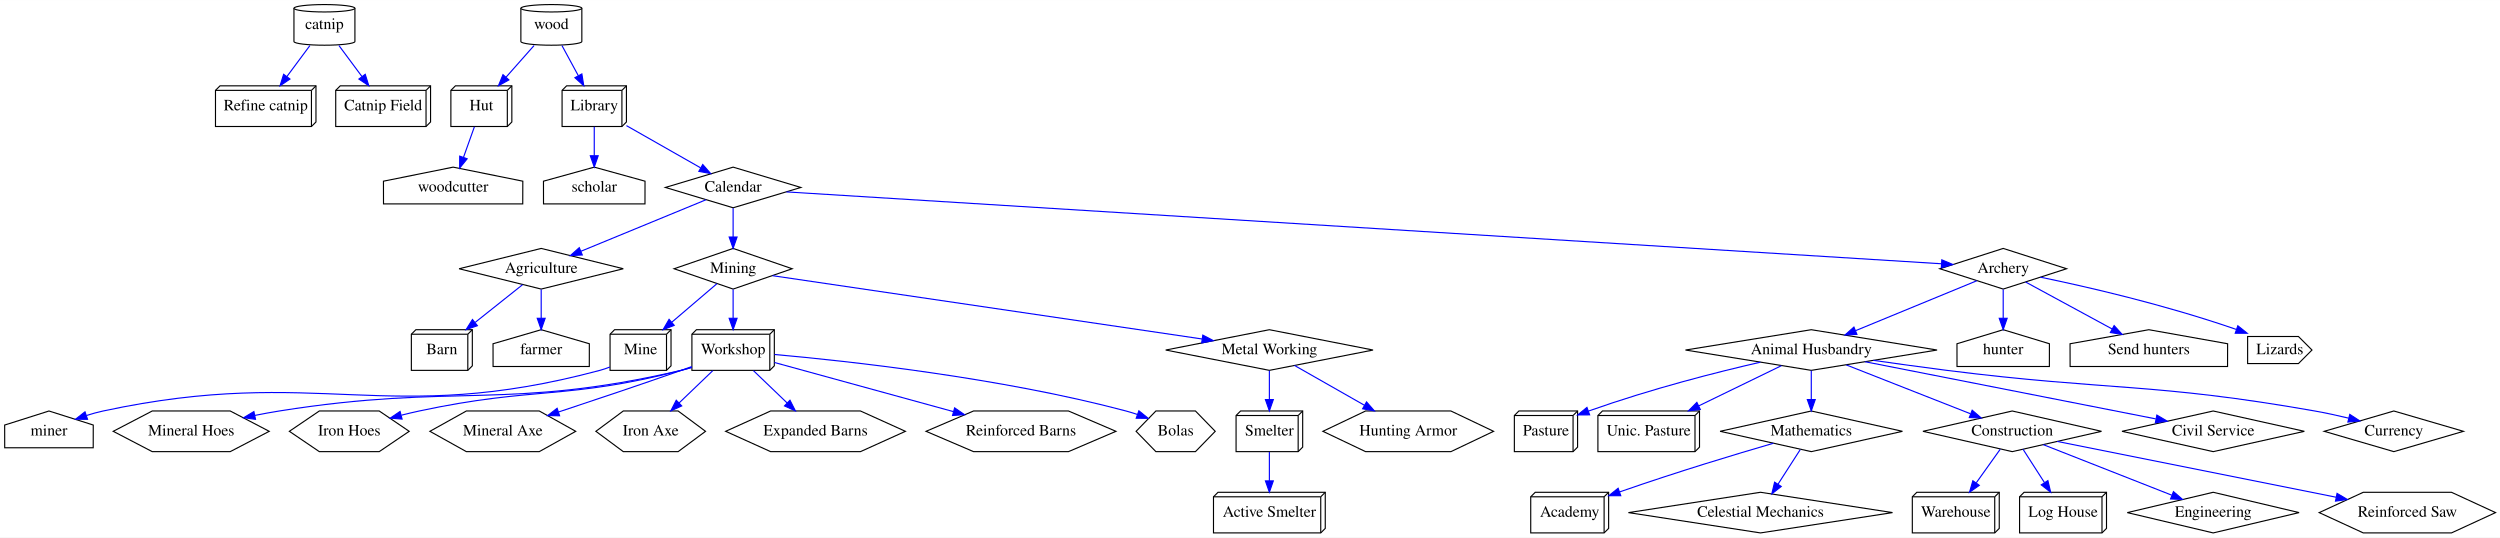
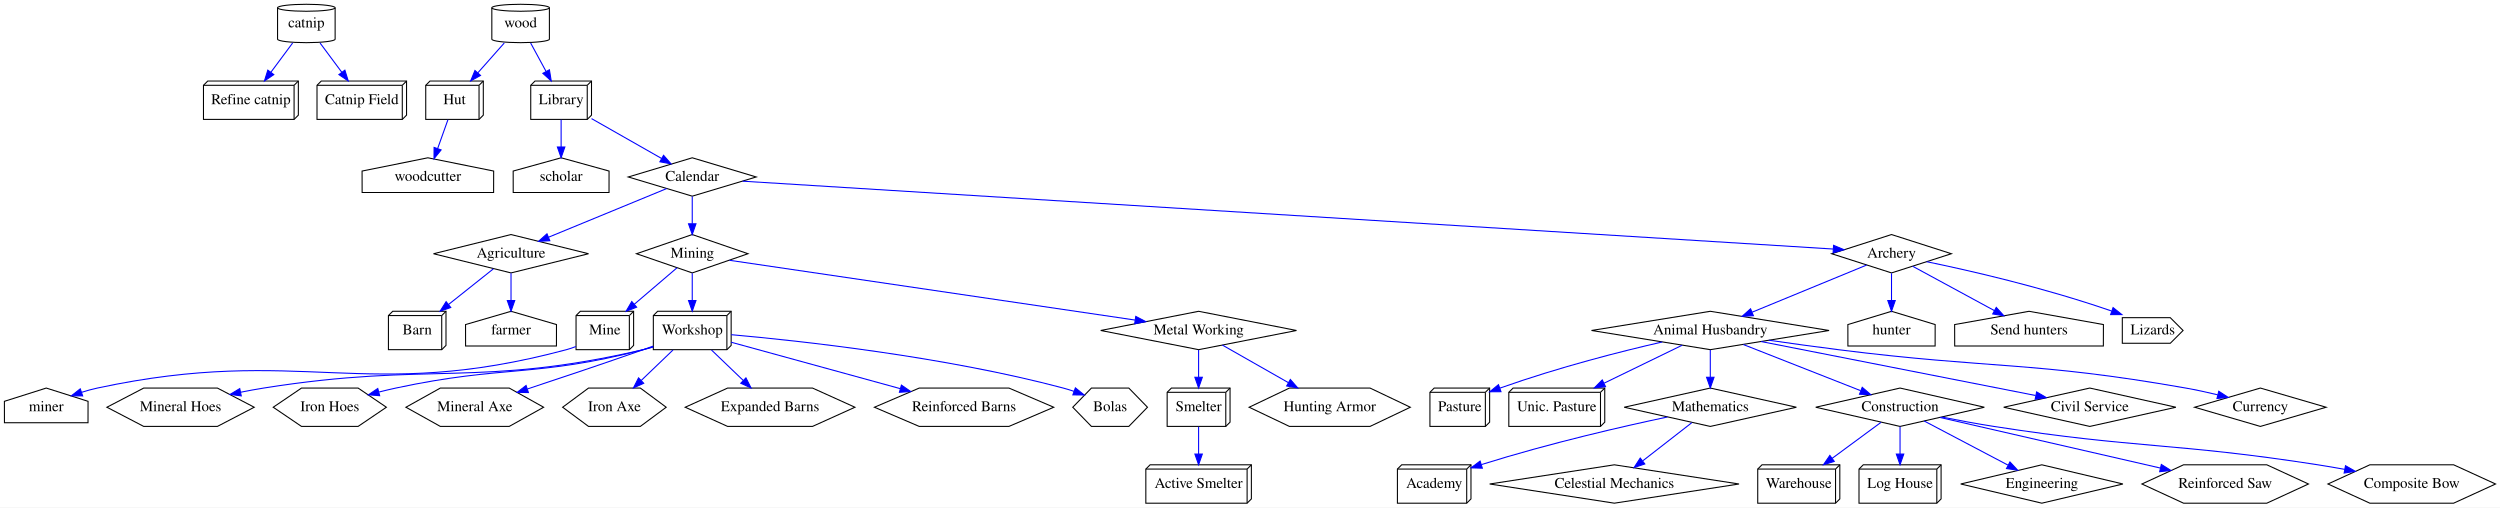
- <svg xmlns="http://www.w3.org/2000/svg" width="2214pt" height="476pt" viewBox="0.00 0.00 2214.42 476.00">
+ <svg xmlns="http://www.w3.org/2000/svg" width="2345pt" height="476pt" viewBox="0.00 0.00 2345.17 476.00">
  <g id="graph0" class="graph" transform="scale(1 1) rotate(0) translate(4 472)">
-     <polygon fill="white" stroke="transparent" points="-4,4 -4,-472 2210.42,-472 2210.42,4 -4,4" />
+     <polygon fill="white" stroke="transparent" points="-4,4 -4,-472 2341.17,-472 2341.17,4 -4,4" />
    <g id="node1" class="node">
      <path fill="none" stroke="black" d="M310.37,-464.73C310.37,-466.53 298.26,-468 283.37,-468 268.47,-468 256.37,-466.53 256.37,-464.73 256.37,-464.73 256.37,-435.27 256.37,-435.27 256.37,-433.47 268.47,-432 283.37,-432 298.26,-432 310.37,-433.47 310.37,-435.27 310.37,-435.27 310.37,-464.73 310.37,-464.73" />
      <path fill="none" stroke="black" d="M310.37,-464.73C310.37,-462.92 298.26,-461.45 283.37,-461.45 268.47,-461.45 256.37,-462.92 256.37,-464.73" />
      <text text-anchor="middle" x="283.37" y="-446.3" font-family="Times,serif" font-size="14.00">catnip</text>
    </g>
    <g id="node2" class="node">
      <polygon fill="none" stroke="black" points="275.87,-396 190.87,-396 186.87,-392 186.87,-360 271.87,-360 275.87,-364 275.87,-396" />
      <polyline fill="none" stroke="black" points="271.87,-392 186.87,-392 " />
      <polyline fill="none" stroke="black" points="271.87,-392 271.87,-360 " />
      <polyline fill="none" stroke="black" points="271.87,-392 275.87,-396 " />
      <text text-anchor="middle" x="231.37" y="-374.3" font-family="Times,serif" font-size="14.00">Refine catnip</text>
    </g>
    <g id="edge1" class="edge">
      <path fill="none" stroke="blue" d="M270.51,-431.7C264.34,-423.39 256.83,-413.28 250.04,-404.14" />
      <polygon fill="blue" stroke="blue" points="252.84,-402.04 244.07,-396.1 247.23,-406.22 252.84,-402.04" />
    </g>
    <g id="node3" class="node">
      <polygon fill="none" stroke="black" points="377.37,-396 297.37,-396 293.37,-392 293.37,-360 373.37,-360 377.37,-364 377.37,-396" />
      <polyline fill="none" stroke="black" points="373.37,-392 293.37,-392 " />
      <polyline fill="none" stroke="black" points="373.37,-392 373.37,-360 " />
      <polyline fill="none" stroke="black" points="373.37,-392 377.37,-396 " />
      <text text-anchor="middle" x="335.37" y="-374.3" font-family="Times,serif" font-size="14.00">Catnip Field</text>
    </g>
    <g id="edge2" class="edge">
      <path fill="none" stroke="blue" d="M296.22,-431.7C302.39,-423.39 309.9,-413.28 316.69,-404.14" />
      <polygon fill="blue" stroke="blue" points="319.51,-406.22 322.66,-396.1 313.89,-402.04 319.51,-406.22" />
    </g>
    <g id="node4" class="node">
      <path fill="none" stroke="black" d="M511.37,-464.73C511.37,-466.53 499.26,-468 484.37,-468 469.47,-468 457.37,-466.53 457.37,-464.73 457.37,-464.73 457.37,-435.27 457.37,-435.27 457.37,-433.47 469.47,-432 484.37,-432 499.26,-432 511.37,-433.47 511.37,-435.27 511.37,-435.27 511.37,-464.73 511.37,-464.73" />
      <path fill="none" stroke="black" d="M511.37,-464.73C511.37,-462.92 499.26,-461.45 484.37,-461.45 469.47,-461.45 457.37,-462.92 457.37,-464.73" />
      <text text-anchor="middle" x="484.37" y="-446.3" font-family="Times,serif" font-size="14.00">wood</text>
    </g>
    <g id="node5" class="node">
      <polygon fill="none" stroke="black" points="449.37,-396 399.37,-396 395.37,-392 395.37,-360 445.37,-360 449.37,-364 449.37,-396" />
      <polyline fill="none" stroke="black" points="445.37,-392 395.37,-392 " />
      <polyline fill="none" stroke="black" points="445.37,-392 445.37,-360 " />
      <polyline fill="none" stroke="black" points="445.37,-392 449.37,-396 " />
      <text text-anchor="middle" x="422.37" y="-374.3" font-family="Times,serif" font-size="14.00">Hut</text>
    </g>
    <g id="edge3" class="edge">
      <path fill="none" stroke="blue" d="M469.04,-431.7C461.61,-423.3 452.54,-413.07 444.39,-403.86" />
      <polygon fill="blue" stroke="blue" points="446.77,-401.27 437.51,-396.1 441.53,-405.91 446.77,-401.27" />
    </g>
    <g id="node6" class="node">
      <polygon fill="none" stroke="black" points="550.87,-396 497.87,-396 493.87,-392 493.87,-360 546.87,-360 550.87,-364 550.87,-396" />
      <polyline fill="none" stroke="black" points="546.87,-392 493.87,-392 " />
      <polyline fill="none" stroke="black" points="546.87,-392 546.87,-360 " />
      <polyline fill="none" stroke="black" points="546.87,-392 550.87,-396 " />
      <text text-anchor="middle" x="522.37" y="-374.3" font-family="Times,serif" font-size="14.00">Library</text>
    </g>
    <g id="edge4" class="edge">
      <path fill="none" stroke="blue" d="M493.76,-431.7C498.13,-423.64 503.42,-413.89 508.26,-404.98" />
      <polygon fill="blue" stroke="blue" points="511.39,-406.56 513.08,-396.1 505.23,-403.22 511.39,-406.56" />
    </g>
    <g id="node23" class="node">
      <polygon fill="none" stroke="black" points="459.09,-311.56 397.37,-324 335.65,-311.56 335.7,-291.44 459.03,-291.44 459.09,-311.56" />
      <text text-anchor="middle" x="397.37" y="-302.3" font-family="Times,serif" font-size="14.00">woodcutter</text>
    </g>
    <g id="edge15" class="edge">
      <path fill="none" stroke="blue" d="M416.19,-359.7C413.29,-351.58 409.77,-341.74 406.57,-332.76" />
      <polygon fill="blue" stroke="blue" points="409.79,-331.38 403.13,-323.14 403.2,-333.74 409.79,-331.38" />
    </g>
    <g id="node24" class="node">
      <polygon fill="none" stroke="black" points="567.34,-311.56 522.37,-324 477.39,-311.56 477.43,-291.44 567.3,-291.44 567.34,-311.56" />
      <text text-anchor="middle" x="522.37" y="-302.3" font-family="Times,serif" font-size="14.00">scholar</text>
    </g>
    <g id="edge16" class="edge">
      <path fill="none" stroke="blue" d="M522.37,-359.7C522.37,-351.98 522.37,-342.71 522.37,-334.11" />
      <polygon fill="blue" stroke="blue" points="525.87,-334.1 522.37,-324.1 518.87,-334.1 525.87,-334.1" />
    </g>
    <g id="node31" class="node">
      <polygon fill="none" stroke="black" points="645.37,-324 585.37,-306 645.37,-288 705.36,-306 645.37,-324" />
      <text text-anchor="middle" x="645.37" y="-302.3" font-family="Times,serif" font-size="14.00">Calendar</text>
    </g>
    <g id="edge22" class="edge">
      <path fill="none" stroke="blue" d="M550.89,-360.76C570.62,-349.54 596.77,-334.65 616.56,-323.39" />
      <polygon fill="blue" stroke="blue" points="618.47,-326.33 625.43,-318.34 615.01,-320.25 618.47,-326.33" />
    </g>
    <g id="node7" class="node">
      <polygon fill="none" stroke="black" points="475.37,-252 402.64,-234 475.37,-216 548.09,-234 475.37,-252" />
      <text text-anchor="middle" x="475.37" y="-230.3" font-family="Times,serif" font-size="14.00">Agriculture</text>
    </g>
    <g id="node8" class="node">
      <polygon fill="none" stroke="black" points="414.37,-180 364.37,-180 360.37,-176 360.37,-144 410.37,-144 414.37,-148 414.37,-180" />
      <polyline fill="none" stroke="black" points="410.37,-176 360.37,-176 " />
      <polyline fill="none" stroke="black" points="410.37,-176 410.37,-144 " />
      <polyline fill="none" stroke="black" points="410.37,-176 414.37,-180 " />
      <text text-anchor="middle" x="387.37" y="-158.3" font-family="Times,serif" font-size="14.00">Barn</text>
    </g>
    <g id="edge5" class="edge">
      <path fill="none" stroke="blue" d="M458.81,-219.83C446.99,-210.43 430.77,-197.53 416.77,-186.39" />
      <polygon fill="blue" stroke="blue" points="418.84,-183.57 408.84,-180.08 414.49,-189.05 418.84,-183.57" />
    </g>
    <g id="node25" class="node">
      <polygon fill="none" stroke="black" points="518.02,-167.56 475.37,-180 432.71,-167.56 432.75,-147.44 517.98,-147.44 518.02,-167.56" />
      <text text-anchor="middle" x="475.37" y="-158.3" font-family="Times,serif" font-size="14.00">farmer</text>
    </g>
    <g id="edge17" class="edge">
      <path fill="none" stroke="blue" d="M475.37,-215.7C475.37,-207.98 475.37,-198.71 475.37,-190.11" />
      <polygon fill="blue" stroke="blue" points="478.87,-190.1 475.37,-180.1 471.87,-190.1 478.87,-190.1" />
    </g>
    <g id="node9" class="node">
      <polygon fill="none" stroke="black" points="645.37,-252 593.08,-234 645.37,-216 697.65,-234 645.37,-252" />
      <text text-anchor="middle" x="645.37" y="-230.3" font-family="Times,serif" font-size="14.00">Mining</text>
    </g>
    <g id="node10" class="node">
      <polygon fill="none" stroke="black" points="590.37,-180 540.37,-180 536.37,-176 536.37,-144 586.37,-144 590.37,-148 590.37,-180" />
      <polyline fill="none" stroke="black" points="586.37,-176 536.37,-176 " />
      <polyline fill="none" stroke="black" points="586.37,-176 586.37,-144 " />
      <polyline fill="none" stroke="black" points="586.37,-176 590.37,-180 " />
      <text text-anchor="middle" x="563.37" y="-158.3" font-family="Times,serif" font-size="14.00">Mine</text>
    </g>
    <g id="edge6" class="edge">
      <path fill="none" stroke="blue" d="M631.08,-220.81C620.03,-211.38 604.4,-198.03 590.94,-186.54" />
      <polygon fill="blue" stroke="blue" points="593.2,-183.87 583.32,-180.03 588.65,-189.19 593.2,-183.87" />
    </g>
    <g id="node11" class="node">
      <polygon fill="none" stroke="black" points="681.87,-180 612.87,-180 608.87,-176 608.87,-144 677.87,-144 681.87,-148 681.87,-180" />
      <polyline fill="none" stroke="black" points="677.87,-176 608.87,-176 " />
      <polyline fill="none" stroke="black" points="677.87,-176 677.87,-144 " />
      <polyline fill="none" stroke="black" points="677.87,-176 681.87,-180 " />
      <text text-anchor="middle" x="645.37" y="-158.3" font-family="Times,serif" font-size="14.00">Workshop</text>
    </g>
    <g id="edge7" class="edge">
      <path fill="none" stroke="blue" d="M645.37,-215.7C645.37,-207.98 645.37,-198.71 645.37,-190.11" />
      <polygon fill="blue" stroke="blue" points="648.87,-190.1 645.37,-180.1 641.87,-190.1 648.87,-190.1" />
    </g>
    <g id="node12" class="node">
      <polygon fill="none" stroke="black" points="1120.37,-180 1028.53,-162 1120.37,-144 1212.2,-162 1120.37,-180" />
      <text text-anchor="middle" x="1120.37" y="-158.3" font-family="Times,serif" font-size="14.00">Metal Working</text>
    </g>
    <g id="edge27" class="edge">
      <path fill="none" stroke="blue" d="M680.29,-227.85C760.87,-215.98 960.51,-186.56 1060.83,-171.77" />
      <polygon fill="blue" stroke="blue" points="1061.42,-175.22 1070.8,-170.3 1060.4,-168.3 1061.42,-175.22" />
    </g>
    <g id="node28" class="node">
      <polygon fill="none" stroke="black" points="78.6,-95.56 39.37,-108 0.13,-95.56 0.17,-75.44 78.56,-75.44 78.6,-95.56" />
      <text text-anchor="middle" x="39.37" y="-86.3" font-family="Times,serif" font-size="14.00">miner</text>
    </g>
    <g id="edge19" class="edge">
      <path fill="none" stroke="blue" d="M536.23,-146.95C533.29,-145.8 530.3,-144.79 527.37,-144 337.82,-93.29 279.22,-149.1 87.37,-108 82.54,-106.97 77.54,-105.58 72.66,-104.03" />
      <polygon fill="blue" stroke="blue" points="73.54,-100.63 62.94,-100.72 71.28,-107.26 73.54,-100.63" />
    </g>
    <g id="node36" class="node">
      <polygon fill="none" stroke="black" points="234.46,-90 199.91,-108 130.82,-108 96.28,-90 130.82,-72 199.91,-72 234.46,-90" />
      <text text-anchor="middle" x="165.37" y="-86.3" font-family="Times,serif" font-size="14.00">Mineral Hoes</text>
    </g>
    <g id="edge34" class="edge">
      <path fill="none" stroke="blue" d="M608.71,-146.52C605.58,-145.57 602.43,-144.71 599.37,-144 444.43,-108.15 400.42,-132.97 243.37,-108 236.31,-106.88 228.93,-105.52 221.64,-104.06" />
      <polygon fill="blue" stroke="blue" points="222.31,-100.63 211.81,-102.03 220.89,-107.48 222.31,-100.63" />
    </g>
    <g id="node37" class="node">
      <polygon fill="none" stroke="black" points="358.44,-90 331.9,-108 278.83,-108 252.3,-90 278.83,-72 331.9,-72 358.44,-90" />
      <text text-anchor="middle" x="305.37" y="-86.3" font-family="Times,serif" font-size="14.00">Iron Hoes</text>
    </g>
    <g id="edge35" class="edge">
      <path fill="none" stroke="blue" d="M608.66,-146.7C605.54,-145.71 602.41,-144.79 599.37,-144 498.37,-117.78 469.4,-129.83 367.37,-108 362.24,-106.9 356.92,-105.64 351.63,-104.3" />
      <polygon fill="blue" stroke="blue" points="352.15,-100.82 341.59,-101.67 350.37,-107.59 352.15,-100.82" />
    </g>
    <g id="node38" class="node">
      <polygon fill="none" stroke="black" points="505.95,-90 473.66,-108 409.07,-108 376.78,-90 409.07,-72 473.66,-72 505.95,-90" />
      <text text-anchor="middle" x="441.37" y="-86.3" font-family="Times,serif" font-size="14.00">Mineral Axe</text>
    </g>
    <g id="edge36" class="edge">
      <path fill="none" stroke="blue" d="M608.74,-147.35C605.58,-146.21 602.42,-145.08 599.37,-144 563.17,-131.24 522.06,-117.48 490.85,-107.17" />
      <polygon fill="blue" stroke="blue" points="491.68,-103.76 481.09,-103.95 489.49,-110.41 491.68,-103.76" />
    </g>
    <g id="node39" class="node">
      <polygon fill="none" stroke="black" points="620.93,-90 596.65,-108 548.08,-108 523.8,-90 548.08,-72 596.65,-72 620.93,-90" />
      <text text-anchor="middle" x="572.37" y="-86.3" font-family="Times,serif" font-size="14.00">Iron Axe</text>
    </g>
    <g id="edge37" class="edge">
      <path fill="none" stroke="blue" d="M627.32,-143.7C618.3,-135.05 607.25,-124.45 597.42,-115.03" />
      <polygon fill="blue" stroke="blue" points="599.84,-112.5 590.2,-108.1 595,-117.55 599.84,-112.5" />
    </g>
    <g id="node40" class="node">
      <polygon fill="none" stroke="black" points="797.97,-90 758.17,-108 678.56,-108 638.76,-90 678.56,-72 758.17,-72 797.97,-90" />
      <text text-anchor="middle" x="718.37" y="-86.3" font-family="Times,serif" font-size="14.00">Expanded Barns</text>
    </g>
    <g id="edge38" class="edge">
      <path fill="none" stroke="blue" d="M663.41,-143.7C672.43,-135.05 683.48,-124.45 693.31,-115.03" />
      <polygon fill="blue" stroke="blue" points="695.73,-117.55 700.53,-108.1 690.89,-112.5 695.73,-117.55" />
    </g>
    <g id="node41" class="node">
      <polygon fill="none" stroke="black" points="984.47,-90 942.42,-108 858.31,-108 816.26,-90 858.31,-72 942.42,-72 984.47,-90" />
      <text text-anchor="middle" x="900.37" y="-86.3" font-family="Times,serif" font-size="14.00">Reinforced Barns</text>
    </g>
    <g id="edge39" class="edge">
      <path fill="none" stroke="blue" d="M681.9,-150.97C723.26,-139.62 791.26,-120.95 840.42,-107.46" />
      <polygon fill="blue" stroke="blue" points="841.58,-110.77 850.3,-104.74 839.73,-104.02 841.58,-110.77" />
    </g>
    <g id="node42" class="node">
      <polygon fill="none" stroke="black" points="1072.41,-90 1054.89,-108 1019.84,-108 1002.32,-90 1019.84,-72 1054.89,-72 1072.41,-90" />
      <text text-anchor="middle" x="1037.37" y="-86.3" font-family="Times,serif" font-size="14.00">Bolas</text>
    </g>
    <g id="edge40" class="edge">
      <path fill="none" stroke="blue" d="M681.97,-158.06C745.98,-152.35 882.04,-137.61 993.37,-108 996.71,-107.11 1000.15,-106.05 1003.57,-104.9" />
      <polygon fill="blue" stroke="blue" points="1004.79,-108.18 1013.01,-101.49 1002.42,-101.6 1004.79,-108.18" />
    </g>
    <g id="node13" class="node">
      <polygon fill="none" stroke="black" points="1149.87,-108 1094.87,-108 1090.87,-104 1090.87,-72 1145.87,-72 1149.87,-76 1149.87,-108" />
      <polyline fill="none" stroke="black" points="1145.87,-104 1090.87,-104 " />
      <polyline fill="none" stroke="black" points="1145.87,-104 1145.87,-72 " />
      <polyline fill="none" stroke="black" points="1145.87,-104 1149.87,-108 " />
      <text text-anchor="middle" x="1120.37" y="-86.3" font-family="Times,serif" font-size="14.00">Smelter</text>
    </g>
    <g id="edge8" class="edge">
      <path fill="none" stroke="blue" d="M1120.37,-143.7C1120.37,-135.98 1120.37,-126.71 1120.37,-118.11" />
      <polygon fill="blue" stroke="blue" points="1123.87,-118.1 1120.37,-108.1 1116.87,-118.1 1123.87,-118.1" />
    </g>
    <g id="node43" class="node">
      <polygon fill="none" stroke="black" points="1318.96,-90 1281.16,-108 1205.57,-108 1167.77,-90 1205.57,-72 1281.16,-72 1318.96,-90" />
      <text text-anchor="middle" x="1243.37" y="-86.3" font-family="Times,serif" font-size="14.00">Hunting Armor</text>
    </g>
    <g id="edge41" class="edge">
      <path fill="none" stroke="blue" d="M1142.64,-148.32C1159.89,-138.51 1184.2,-124.67 1204.62,-113.05" />
      <polygon fill="blue" stroke="blue" points="1206.43,-116.05 1213.39,-108.06 1202.97,-109.96 1206.43,-116.05" />
    </g>
    <g id="node14" class="node">
      <polygon fill="none" stroke="black" points="1169.87,-36 1074.87,-36 1070.87,-32 1070.87,0 1165.87,0 1169.87,-4 1169.87,-36" />
      <polyline fill="none" stroke="black" points="1165.87,-32 1070.87,-32 " />
      <polyline fill="none" stroke="black" points="1165.87,-32 1165.87,0 " />
      <polyline fill="none" stroke="black" points="1165.87,-32 1169.87,-36 " />
      <text text-anchor="middle" x="1120.37" y="-14.3" font-family="Times,serif" font-size="14.00">Active Smelter</text>
    </g>
    <g id="edge9" class="edge">
      <path fill="none" stroke="blue" d="M1120.37,-71.7C1120.37,-63.98 1120.37,-54.71 1120.37,-46.11" />
      <polygon fill="blue" stroke="blue" points="1123.87,-46.1 1120.37,-36.1 1116.87,-46.1 1123.87,-46.1" />
    </g>
    <g id="node15" class="node">
      <polygon fill="none" stroke="black" points="1600.37,-180 1488.93,-162 1600.37,-144 1711.8,-162 1600.37,-180" />
      <text text-anchor="middle" x="1600.37" y="-158.3" font-family="Times,serif" font-size="14.00">Animal Husbandry</text>
    </g>
    <g id="node16" class="node">
      <polygon fill="none" stroke="black" points="1393.37,-108 1341.37,-108 1337.37,-104 1337.37,-72 1389.37,-72 1393.37,-76 1393.37,-108" />
      <polyline fill="none" stroke="black" points="1389.37,-104 1337.37,-104 " />
      <polyline fill="none" stroke="black" points="1389.37,-104 1389.37,-72 " />
      <polyline fill="none" stroke="black" points="1389.37,-104 1393.37,-108 " />
      <text text-anchor="middle" x="1365.37" y="-86.3" font-family="Times,serif" font-size="14.00">Pasture</text>
    </g>
    <g id="edge10" class="edge">
      <path fill="none" stroke="blue" d="M1555.27,-151.23C1516.84,-142.39 1460.12,-128.13 1402.99,-107.93" />
      <polygon fill="blue" stroke="blue" points="1404.04,-104.58 1393.44,-104.5 1401.67,-111.17 1404.04,-104.58" />
    </g>
    <g id="node17" class="node">
      <polygon fill="none" stroke="black" points="1501.37,-108 1415.37,-108 1411.37,-104 1411.37,-72 1497.37,-72 1501.37,-76 1501.37,-108" />
      <polyline fill="none" stroke="black" points="1497.37,-104 1411.37,-104 " />
      <polyline fill="none" stroke="black" points="1497.37,-104 1497.37,-72 " />
      <polyline fill="none" stroke="black" points="1497.37,-104 1501.37,-108 " />
      <text text-anchor="middle" x="1456.37" y="-86.3" font-family="Times,serif" font-size="14.00">Unic. Pasture</text>
    </g>
    <g id="edge11" class="edge">
      <path fill="none" stroke="blue" d="M1573.95,-148.16C1553.52,-138.23 1524.78,-124.26 1500.82,-112.61" />
      <polygon fill="blue" stroke="blue" points="1502.09,-109.34 1491.57,-108.11 1499.03,-115.63 1502.09,-109.34" />
    </g>
    <g id="node18" class="node">
      <polygon fill="none" stroke="black" points="1600.37,-108 1519.59,-90 1600.37,-72 1681.14,-90 1600.37,-108" />
      <text text-anchor="middle" x="1600.37" y="-86.3" font-family="Times,serif" font-size="14.00">Mathematics</text>
    </g>
    <g id="edge29" class="edge">
      <path fill="none" stroke="blue" d="M1600.37,-143.7C1600.37,-135.98 1600.37,-126.71 1600.37,-118.11" />
      <polygon fill="blue" stroke="blue" points="1603.87,-118.1 1600.37,-108.1 1596.87,-118.1 1603.87,-118.1" />
    </g>
    <g id="node20" class="node">
      <polygon fill="none" stroke="black" points="1778.37,-108 1699.27,-90 1778.37,-72 1857.46,-90 1778.37,-108" />
      <text text-anchor="middle" x="1778.37" y="-86.3" font-family="Times,serif" font-size="14.00">Construction</text>
    </g>
    <g id="edge30" class="edge">
      <path fill="none" stroke="blue" d="M1631.37,-148.81C1661.97,-136.77 1708.77,-118.37 1741.32,-105.57" />
      <polygon fill="blue" stroke="blue" points="1742.9,-108.71 1750.92,-101.79 1740.34,-102.19 1742.9,-108.71" />
    </g>
    <g id="node32" class="node">
      <polygon fill="none" stroke="black" points="1956.37,-108 1875.59,-90 1956.37,-72 2037.14,-90 1956.37,-108" />
      <text text-anchor="middle" x="1956.37" y="-86.3" font-family="Times,serif" font-size="14.00">Civil Service</text>
    </g>
    <g id="edge28" class="edge">
      <path fill="none" stroke="blue" d="M1648.01,-151.63C1715.05,-138.45 1836.7,-114.53 1905.46,-101.01" />
      <polygon fill="blue" stroke="blue" points="1906.48,-104.38 1915.62,-99.01 1905.13,-97.51 1906.48,-104.38" />
    </g>
    <g id="node33" class="node">
      <polygon fill="none" stroke="black" points="2116.37,-108 2054.7,-90 2116.37,-72 2178.03,-90 2116.37,-108" />
      <text text-anchor="middle" x="2116.37" y="-86.3" font-family="Times,serif" font-size="14.00">Currency</text>
    </g>
    <g id="edge31" class="edge">
      <path fill="none" stroke="blue" d="M1655.28,-152.86C1675.7,-149.93 1699.07,-146.68 1720.37,-144 1864.99,-125.77 1902.8,-133.25 2046.37,-108 2056.15,-106.28 2066.6,-103.99 2076.36,-101.65" />
      <polygon fill="blue" stroke="blue" points="2077.35,-105.01 2086.22,-99.22 2075.68,-98.21 2077.35,-105.01" />
    </g>
    <g id="node19" class="node">
-       <polygon fill="none" stroke="black" points="1420.87,-36 1355.87,-36 1351.87,-32 1351.87,0 1416.87,0 1420.87,-4 1420.87,-36" />
-       <polyline fill="none" stroke="black" points="1416.87,-32 1351.87,-32 " />
-       <polyline fill="none" stroke="black" points="1416.87,-32 1416.87,0 " />
-       <polyline fill="none" stroke="black" points="1416.87,-32 1420.87,-36 " />
-       <text text-anchor="middle" x="1386.37" y="-14.3" font-family="Times,serif" font-size="14.00">Academy</text>
+       <polygon fill="none" stroke="black" points="1375.87,-36 1310.87,-36 1306.87,-32 1306.87,0 1371.87,0 1375.87,-4 1375.87,-36" />
+       <polyline fill="none" stroke="black" points="1371.87,-32 1306.87,-32 " />
+       <polyline fill="none" stroke="black" points="1371.87,-32 1371.87,0 " />
+       <polyline fill="none" stroke="black" points="1371.87,-32 1375.87,-36 " />
+       <text text-anchor="middle" x="1341.37" y="-14.3" font-family="Times,serif" font-size="14.00">Academy</text>
    </g>
    <g id="edge12" class="edge">
-       <path fill="none" stroke="blue" d="M1566.7,-79.39C1534.06,-69.89 1482.99,-54.55 1430.77,-36.38" />
-       <polygon fill="blue" stroke="blue" points="1431.61,-32.97 1421.01,-32.96 1429.29,-39.57 1431.61,-32.97" />
+       <path fill="none" stroke="blue" d="M1560.1,-80.84C1518.43,-72.01 1451.36,-56.75 1385.64,-36.21" />
+       <polygon fill="blue" stroke="blue" points="1386.54,-32.83 1375.95,-33.14 1384.43,-39.5 1386.54,-32.83" />
    </g>
    <g id="node34" class="node">
-       <polygon fill="none" stroke="black" points="1555.37,-36 1438.4,-18 1555.37,0 1672.33,-18 1555.37,-36" />
-       <text text-anchor="middle" x="1555.37" y="-14.3" font-family="Times,serif" font-size="14.00">Celestial Mechanics</text>
+       <polygon fill="none" stroke="black" points="1510.37,-36 1393.4,-18 1510.37,0 1627.33,-18 1510.37,-36" />
+       <text text-anchor="middle" x="1510.37" y="-14.3" font-family="Times,serif" font-size="14.00">Celestial Mechanics</text>
    </g>
    <g id="edge32" class="edge">
-       <path fill="none" stroke="blue" d="M1590.6,-73.81C1584.84,-64.85 1577.43,-53.32 1570.88,-43.14" />
-       <polygon fill="blue" stroke="blue" points="1573.77,-41.16 1565.42,-34.64 1567.89,-44.95 1573.77,-41.16" />
+       <path fill="none" stroke="blue" d="M1583.01,-75.5C1570.03,-65.41 1552.04,-51.41 1537.21,-39.88" />
+       <polygon fill="blue" stroke="blue" points="1538.95,-36.8 1528.9,-33.42 1534.65,-42.32 1538.95,-36.8" />
    </g>
    <g id="node21" class="node">
-       <polygon fill="none" stroke="black" points="1766.87,-36 1693.87,-36 1689.87,-32 1689.87,0 1762.87,0 1766.87,-4 1766.87,-36" />
-       <polyline fill="none" stroke="black" points="1762.87,-32 1689.87,-32 " />
-       <polyline fill="none" stroke="black" points="1762.87,-32 1762.87,0 " />
-       <polyline fill="none" stroke="black" points="1762.87,-32 1766.87,-36 " />
-       <text text-anchor="middle" x="1728.37" y="-14.3" font-family="Times,serif" font-size="14.00">Warehouse</text>
+       <polygon fill="none" stroke="black" points="1721.87,-36 1648.87,-36 1644.87,-32 1644.87,0 1717.87,0 1721.87,-4 1721.87,-36" />
+       <polyline fill="none" stroke="black" points="1717.87,-32 1644.87,-32 " />
+       <polyline fill="none" stroke="black" points="1717.87,-32 1717.87,0 " />
+       <polyline fill="none" stroke="black" points="1717.87,-32 1721.87,-36 " />
+       <text text-anchor="middle" x="1683.37" y="-14.3" font-family="Times,serif" font-size="14.00">Warehouse</text>
    </g>
    <g id="edge13" class="edge">
-       <path fill="none" stroke="blue" d="M1767.76,-74.15C1761.6,-65.53 1753.66,-54.42 1746.53,-44.43" />
-       <polygon fill="blue" stroke="blue" points="1749.2,-42.14 1740.54,-36.04 1743.5,-46.21 1749.2,-42.14" />
+       <path fill="none" stroke="blue" d="M1760.5,-75.83C1747.62,-66.34 1729.9,-53.29 1714.69,-42.08" />
+       <polygon fill="blue" stroke="blue" points="1716.67,-39.2 1706.55,-36.08 1712.52,-44.83 1716.67,-39.2" />
    </g>
    <g id="node22" class="node">
-       <polygon fill="none" stroke="black" points="1861.87,-36 1788.87,-36 1784.87,-32 1784.87,0 1857.87,0 1861.87,-4 1861.87,-36" />
-       <polyline fill="none" stroke="black" points="1857.87,-32 1784.87,-32 " />
-       <polyline fill="none" stroke="black" points="1857.87,-32 1857.87,0 " />
-       <polyline fill="none" stroke="black" points="1857.87,-32 1861.87,-36 " />
-       <text text-anchor="middle" x="1823.37" y="-14.3" font-family="Times,serif" font-size="14.00">Log House</text>
+       <polygon fill="none" stroke="black" points="1816.87,-36 1743.87,-36 1739.87,-32 1739.87,0 1812.87,0 1816.87,-4 1816.87,-36" />
+       <polyline fill="none" stroke="black" points="1812.87,-32 1739.87,-32 " />
+       <polyline fill="none" stroke="black" points="1812.87,-32 1812.87,0 " />
+       <polyline fill="none" stroke="black" points="1812.87,-32 1816.87,-36 " />
+       <text text-anchor="middle" x="1778.37" y="-14.3" font-family="Times,serif" font-size="14.00">Log House</text>
    </g>
    <g id="edge14" class="edge">
-       <path fill="none" stroke="blue" d="M1787.91,-74.15C1793.4,-65.61 1800.45,-54.64 1806.82,-44.74" />
-       <polygon fill="blue" stroke="blue" points="1809.95,-46.34 1812.41,-36.04 1804.06,-42.56 1809.95,-46.34" />
+       <path fill="none" stroke="blue" d="M1778.37,-71.7C1778.37,-63.98 1778.37,-54.71 1778.37,-46.11" />
+       <polygon fill="blue" stroke="blue" points="1781.87,-46.1 1778.37,-36.1 1774.87,-46.1 1781.87,-46.1" />
    </g>
    <g id="node35" class="node">
-       <polygon fill="none" stroke="black" points="1956.37,-36 1880.28,-18 1956.37,0 2032.45,-18 1956.37,-36" />
-       <text text-anchor="middle" x="1956.37" y="-14.3" font-family="Times,serif" font-size="14.00">Engineering</text>
+       <polygon fill="none" stroke="black" points="1911.37,-36 1835.28,-18 1911.37,0 1987.45,-18 1911.37,-36" />
+       <text text-anchor="middle" x="1911.37" y="-14.3" font-family="Times,serif" font-size="14.00">Engineering</text>
    </g>
    <g id="edge33" class="edge">
-       <path fill="none" stroke="blue" d="M1805.79,-78.22C1836.32,-66.21 1885.82,-46.74 1919.67,-33.43" />
-       <polygon fill="blue" stroke="blue" points="1921.18,-36.6 1929.2,-29.68 1918.62,-30.08 1921.18,-36.6" />
+       <path fill="none" stroke="blue" d="M1800.93,-77.13C1822.52,-65.76 1855.29,-48.51 1879.54,-35.75" />
+       <polygon fill="blue" stroke="blue" points="1881.47,-38.69 1888.69,-30.93 1878.21,-32.49 1881.47,-38.69" />
    </g>
    <g id="node44" class="node">
-       <polygon fill="none" stroke="black" points="2206.47,-18 2167.42,-36 2089.31,-36 2050.26,-18 2089.31,0 2167.42,0 2206.47,-18" />
-       <text text-anchor="middle" x="2128.37" y="-14.3" font-family="Times,serif" font-size="14.00">Reinforced Saw</text>
+       <polygon fill="none" stroke="black" points="2161.47,-18 2122.42,-36 2044.31,-36 2005.26,-18 2044.31,0 2122.42,0 2161.47,-18" />
+       <text text-anchor="middle" x="2083.37" y="-14.3" font-family="Times,serif" font-size="14.00">Reinforced Saw</text>
    </g>
    <g id="edge42" class="edge">
-       <path fill="none" stroke="blue" d="M1818.17,-81.04C1878.49,-68.97 1993.6,-45.95 2065.37,-31.6" />
-       <polygon fill="blue" stroke="blue" points="2066.08,-35.03 2075.2,-29.63 2064.71,-28.16 2066.08,-35.03" />
+       <path fill="none" stroke="blue" d="M1815.76,-80.42C1867.3,-68.59 1960.75,-47.14 2022.45,-32.98" />
+       <polygon fill="blue" stroke="blue" points="2023.48,-36.34 2032.44,-30.69 2021.91,-29.51 2023.48,-36.34" />
+     </g>
+     <g id="node45" class="node">
+       <polygon fill="none" stroke="black" points="2336.97,-18 2297.67,-36 2219.06,-36 2179.76,-18 2219.06,0 2297.67,0 2336.97,-18" />
+       <text text-anchor="middle" x="2258.37" y="-14.3" font-family="Times,serif" font-size="14.00">Composite Bow</text>
+     </g>
+     <g id="edge43" class="edge">
+       <path fill="none" stroke="blue" d="M1817.68,-80.77C1832.85,-77.76 1850.38,-74.49 1866.37,-72 2000.8,-51.08 2035.93,-56.92 2170.37,-36 2178.54,-34.73 2187.12,-33.25 2195.58,-31.71" />
+       <polygon fill="blue" stroke="blue" points="2196.23,-35.15 2205.43,-29.88 2194.95,-28.26 2196.23,-35.15" />
    </g>
    <g id="node26" class="node">
      <polygon fill="none" stroke="black" points="1770.37,-252 1714.23,-234 1770.37,-216 1826.5,-234 1770.37,-252" />
      <text text-anchor="middle" x="1770.37" y="-230.3" font-family="Times,serif" font-size="14.00">Archery</text>
    </g>
    <g id="edge26" class="edge">
      <path fill="none" stroke="blue" d="M1747.08,-223.41C1719.44,-212.03 1672.9,-192.87 1639.65,-179.18" />
      <polygon fill="blue" stroke="blue" points="1640.8,-175.87 1630.22,-175.29 1638.14,-182.34 1640.8,-175.87" />
    </g>
    <g id="node27" class="node">
      <polygon fill="none" stroke="black" points="1811.31,-167.56 1770.37,-180 1729.42,-167.56 1729.46,-147.44 1811.27,-147.44 1811.31,-167.56" />
      <text text-anchor="middle" x="1770.37" y="-158.3" font-family="Times,serif" font-size="14.00">hunter</text>
    </g>
    <g id="edge18" class="edge">
      <path fill="none" stroke="blue" d="M1770.37,-215.7C1770.37,-207.98 1770.37,-198.71 1770.37,-190.11" />
      <polygon fill="blue" stroke="blue" points="1773.87,-190.1 1770.37,-180.1 1766.87,-190.1 1773.87,-190.1" />
    </g>
    <g id="node29" class="node">
      <polygon fill="none" stroke="black" points="1969.15,-167.56 1899.37,-180 1829.58,-167.56 1829.64,-147.44 1969.09,-147.44 1969.15,-167.56" />
      <text text-anchor="middle" x="1899.37" y="-158.3" font-family="Times,serif" font-size="14.00">Send hunters</text>
    </g>
    <g id="edge20" class="edge">
      <path fill="none" stroke="blue" d="M1790.24,-222.22C1810.67,-211.13 1842.82,-193.69 1866.94,-180.6" />
      <polygon fill="blue" stroke="blue" points="1868.63,-183.66 1875.75,-175.82 1865.29,-177.51 1868.63,-183.66" />
    </g>
    <g id="node30" class="node">
      <polygon fill="none" stroke="black" points="2031.87,-174 1986.87,-174 1986.87,-150 2031.87,-150 2043.87,-162 2031.87,-174" />
      <text text-anchor="middle" x="2015.37" y="-158.3" font-family="Times,serif" font-size="14.00">Lizards</text>
    </g>
    <g id="edge21" class="edge">
      <path fill="none" stroke="blue" d="M1803.34,-226.53C1842.87,-218.36 1911.15,-202.92 1976.82,-180.26" />
      <polygon fill="blue" stroke="blue" points="1978.21,-183.49 1986.49,-176.87 1975.89,-176.88 1978.21,-183.49" />
    </g>
    <g id="edge23" class="edge">
      <path fill="none" stroke="blue" d="M621.37,-295.12C592.46,-283.22 543.66,-263.12 510.51,-249.47" />
      <polygon fill="blue" stroke="blue" points="511.77,-246.2 501.19,-245.63 509.1,-252.68 511.77,-246.2" />
    </g>
    <g id="edge25" class="edge">
      <path fill="none" stroke="blue" d="M645.37,-287.7C645.37,-279.98 645.37,-270.71 645.37,-262.11" />
      <polygon fill="blue" stroke="blue" points="648.87,-262.1 645.37,-252.1 641.87,-262.1 648.87,-262.1" />
    </g>
    <g id="edge24" class="edge">
      <path fill="none" stroke="blue" d="M692.63,-302.06C873.63,-290.8 1522.2,-250.44 1715.57,-238.41" />
      <polygon fill="blue" stroke="blue" points="1716.01,-241.89 1725.77,-237.77 1715.58,-234.9 1716.01,-241.89" />
    </g>
  </g>
</svg>
